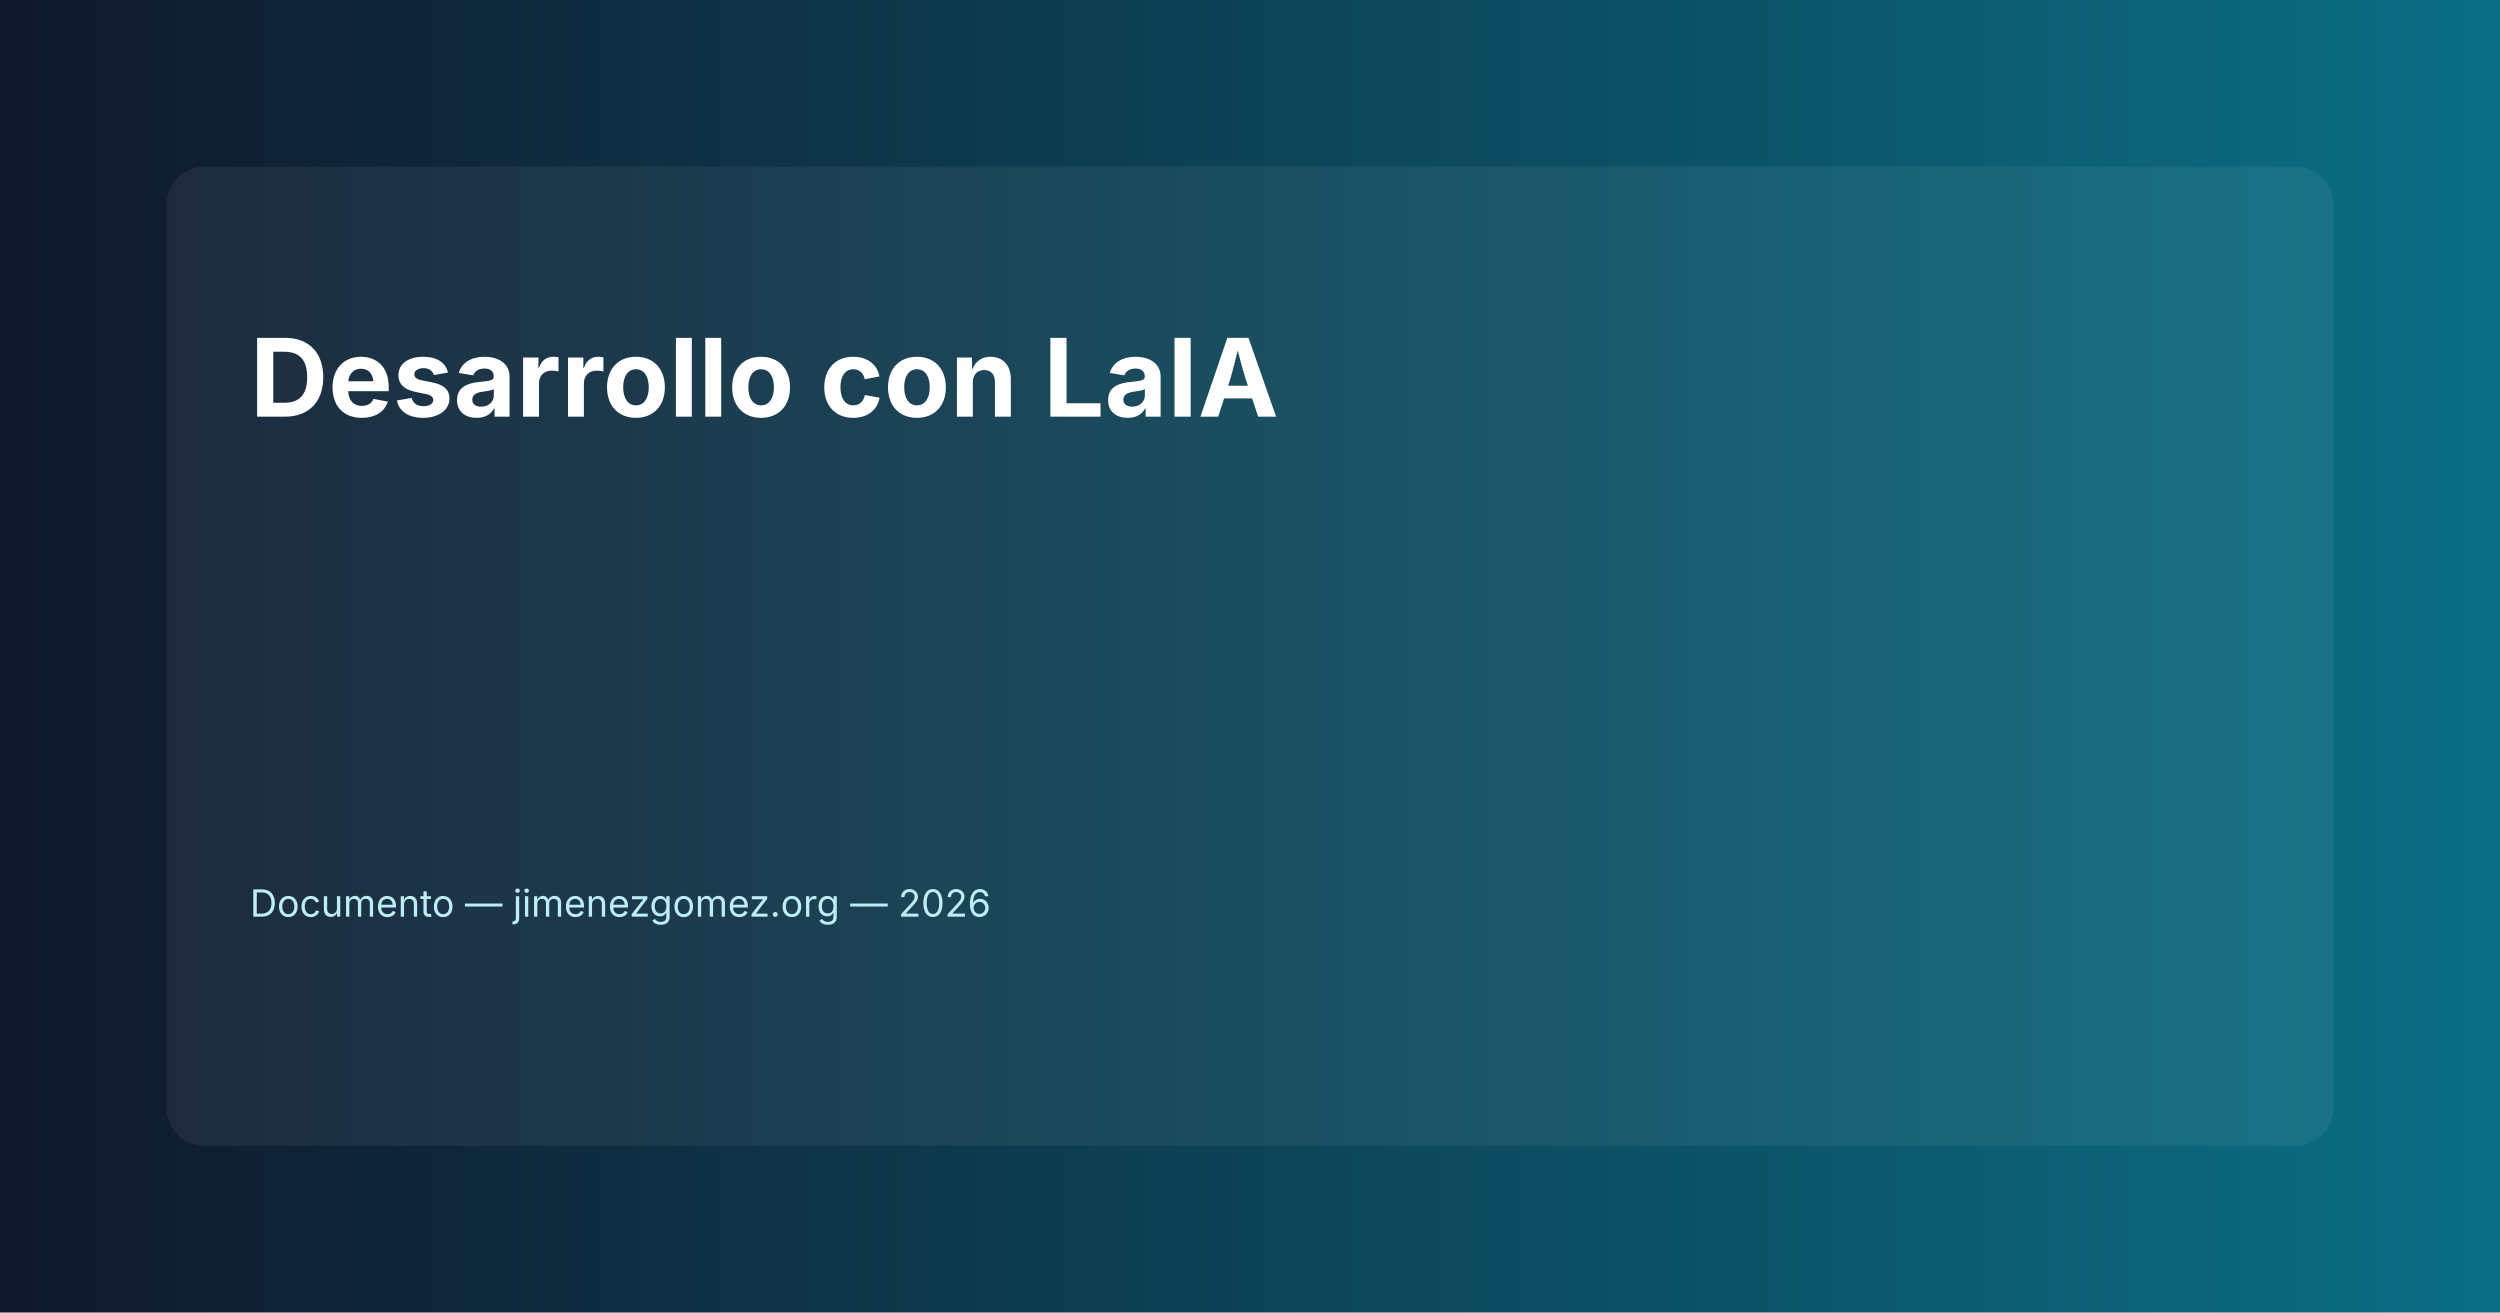
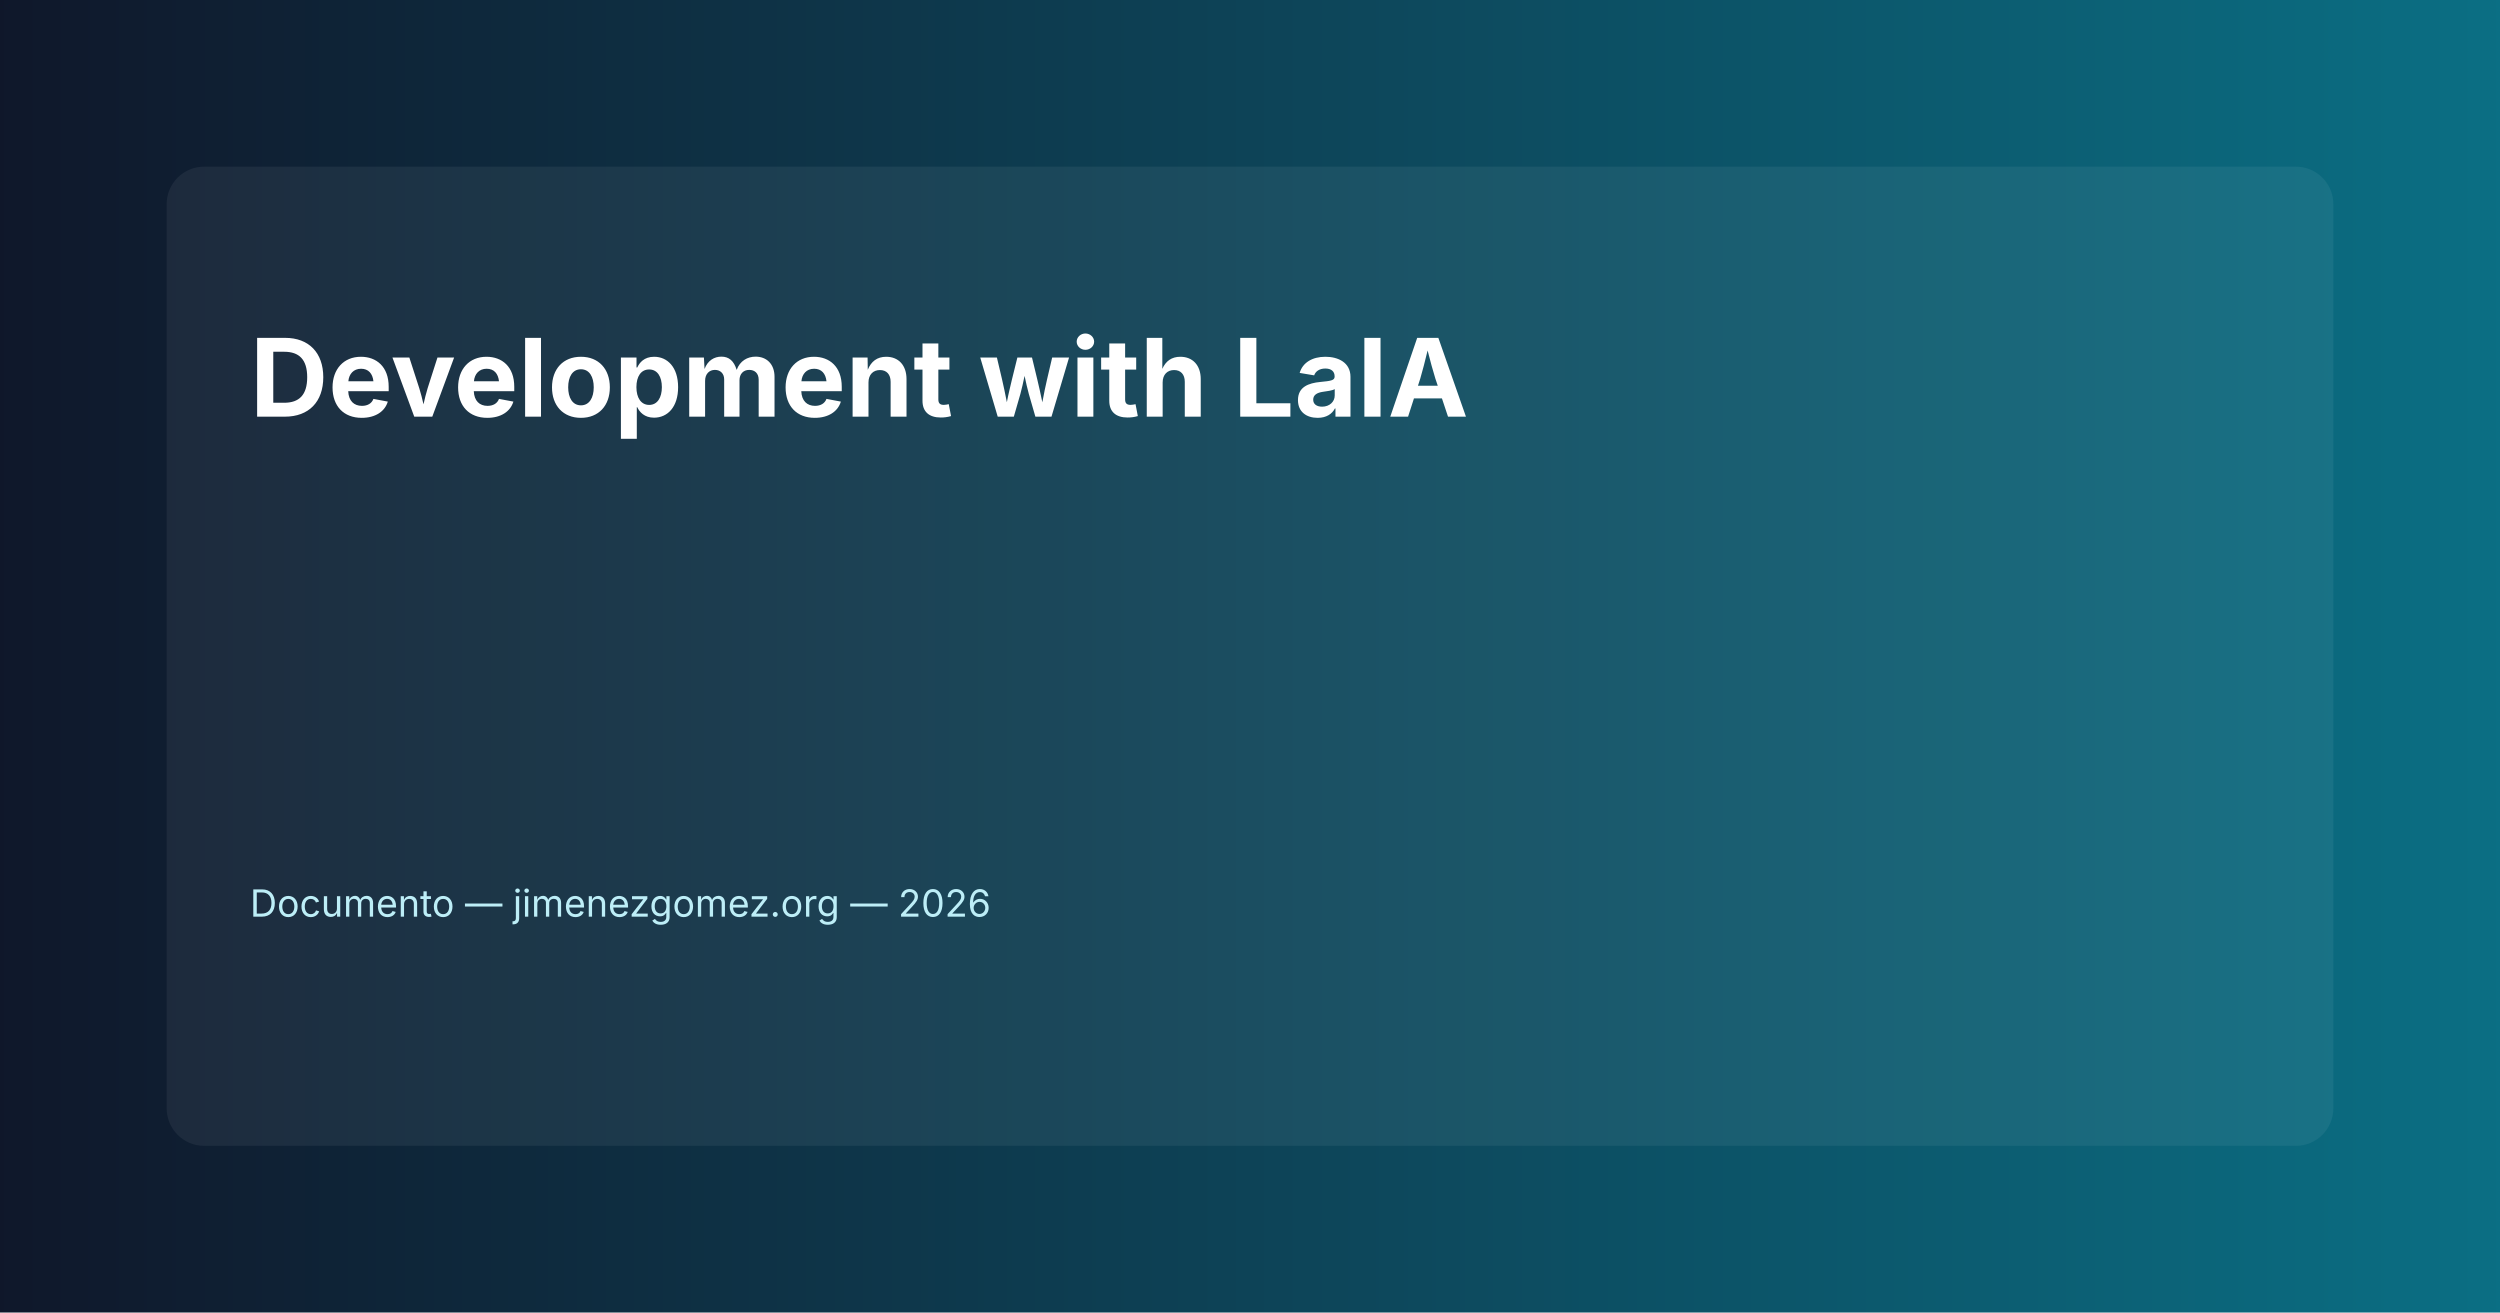
<svg xmlns="http://www.w3.org/2000/svg" width="1200" height="630" viewBox="0 0 1200 630">
  <defs>
    <linearGradient id="g" x1="0" x2="1">
      <stop offset="0" stop-color="#0f172a" />
      <stop offset="1" stop-color="#0b6f84" />
    </linearGradient>
  </defs>
  <rect width="100%" height="100%" fill="url(#g)" />
  <g transform="translate(80,80)">
    <rect x="0" y="0" width="1040" height="470" rx="18" fill-opacity="0.06" fill="#ffffff" />
-     <text x="40" y="120" font-family="Inter, Arial, Helvetica, sans-serif" font-size="52" fill="#ffffff" font-weight="700">Desarrollo con LaIA</text>
+     <text x="40" y="120" font-family="Inter, Arial, Helvetica, sans-serif" font-size="52" fill="#ffffff" font-weight="700">Development with LaIA</text>
    <text x="40" y="190" font-family="Inter, Arial, Helvetica, sans-serif" font-size="28" fill="#e6f7fb" />
    <text x="40" y="360" font-family="Inter, Arial, Helvetica, sans-serif" font-size="18" fill="#bdeef7">Documento — jimenezgomez.org — 2026</text>
  </g>
</svg>
